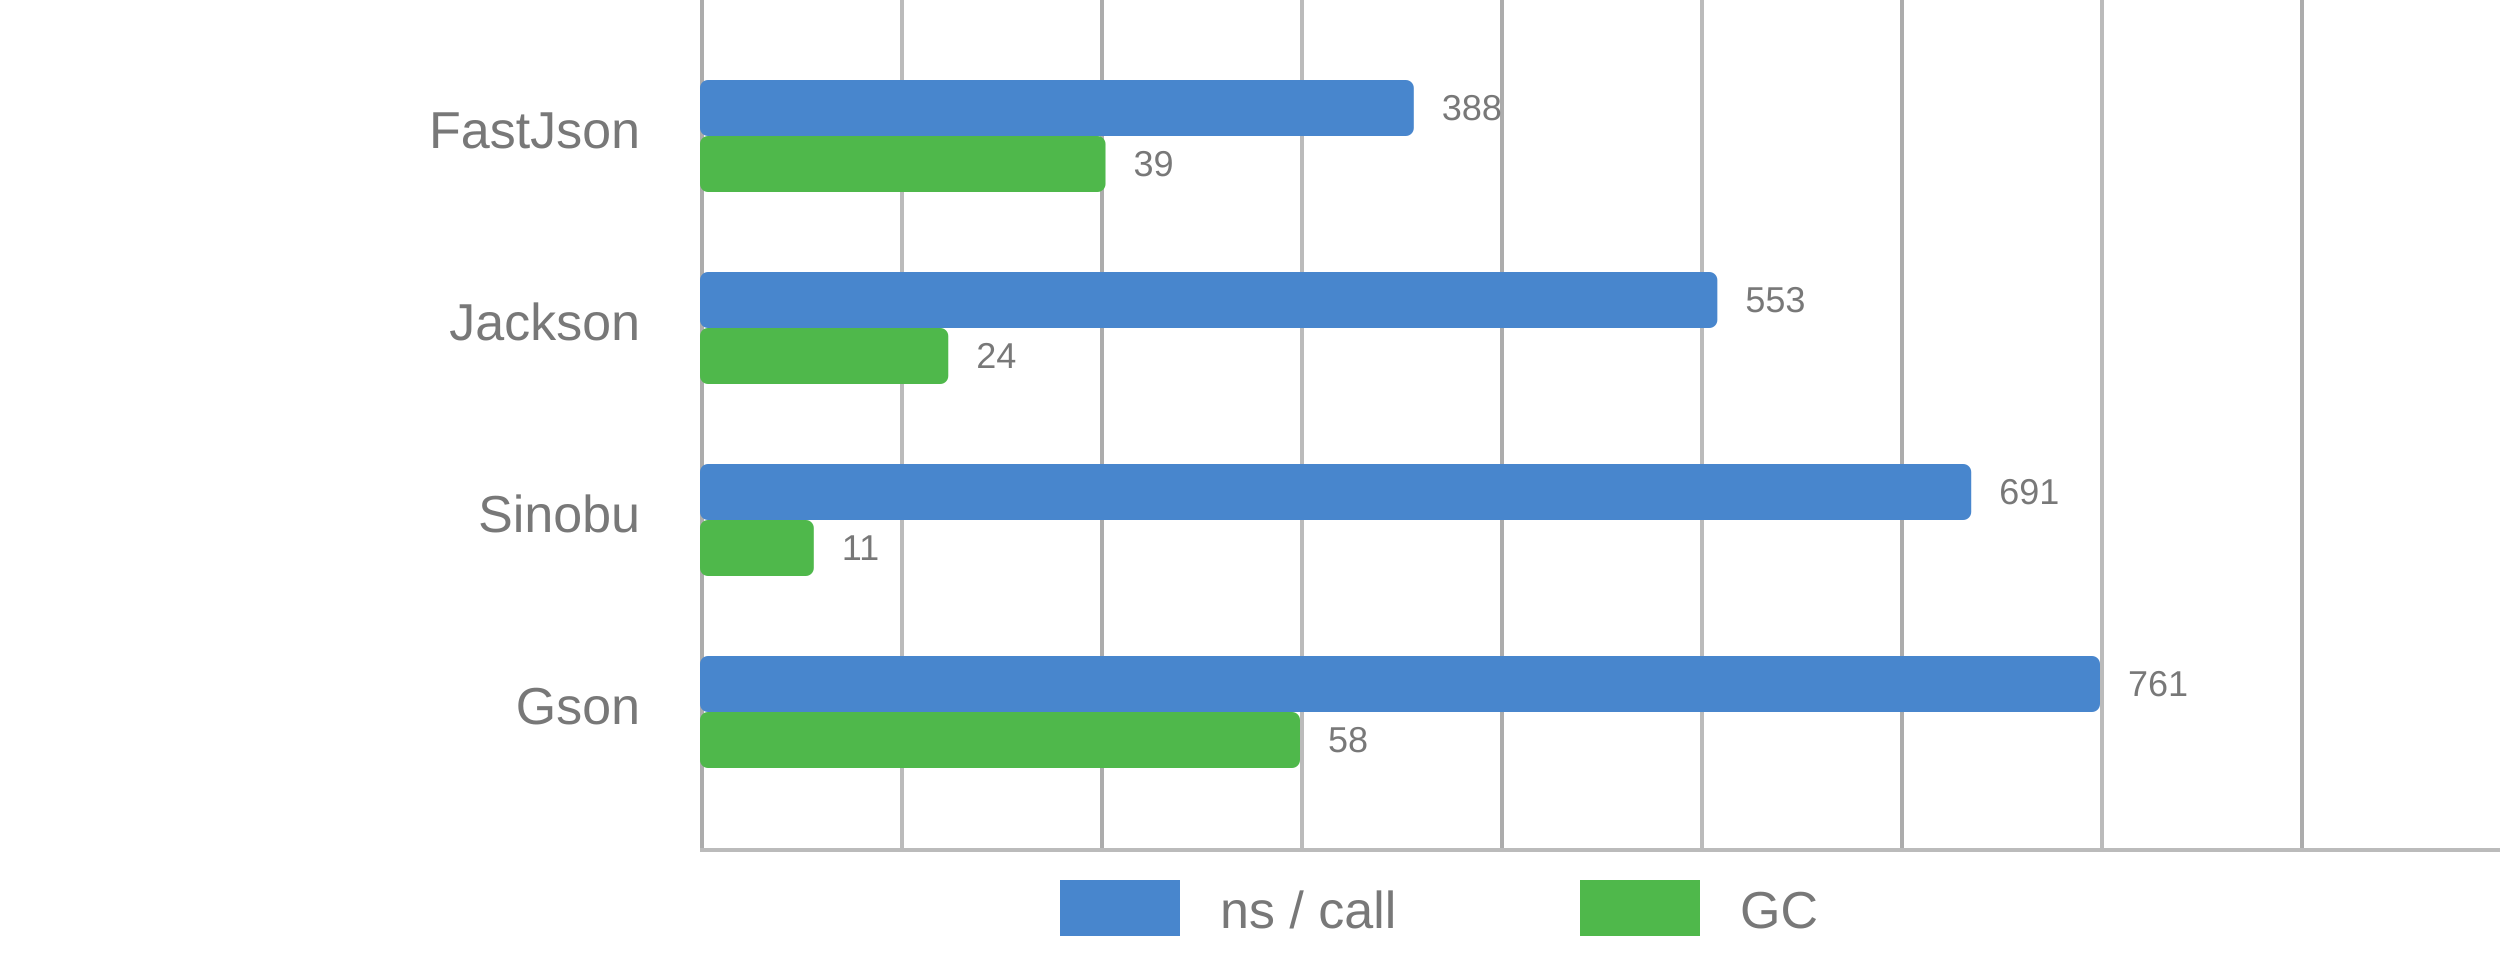
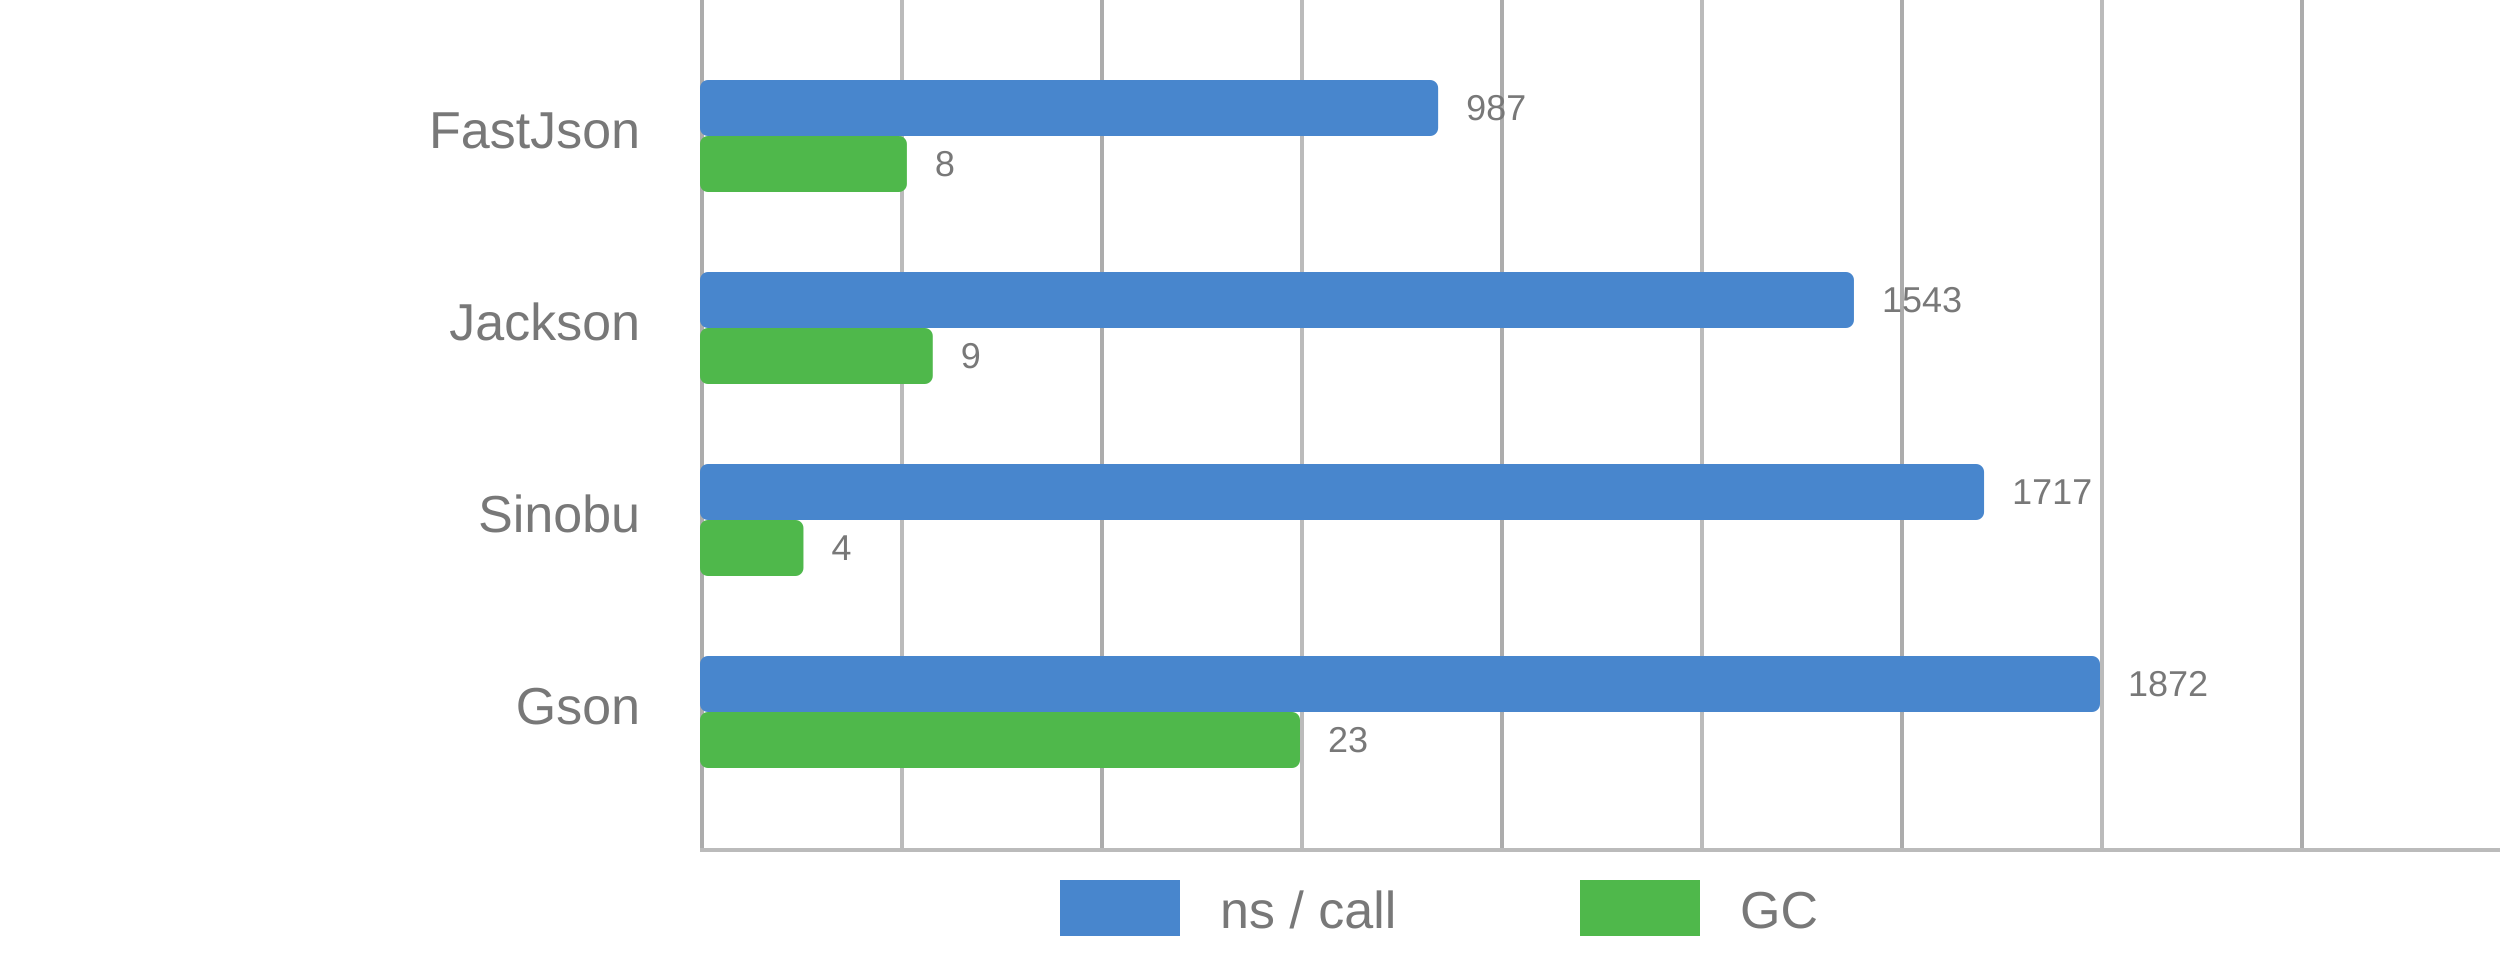
<svg xmlns="http://www.w3.org/2000/svg" viewBox="0 0 625 242">
  <style>
      text {
          font-family: Arial;
          font-size: 13px;
          fill: #787878;
      }

      .desc {
          font-size: 9px;
      }

      .vline {
          fill: #acacac;
          stroke: none;
          stroke-width: 0;
      }

      .subline {
          fill: #bbb;
          stroke: none;
          stroke-width: 0;
      }

      .call {
          fill: #4886CD;
          stroke-linejoin: round;
          height: 14px;
      }

      .gc {
          fill: #4FB84B;
          stroke-linejoin: round;
          height: 14px;
      }
  </style>
  <g>
    <rect x="175" y="0" width="1" height="212" class="vline" />
    <rect x="275" y="0" width="1" height="212" class="vline" />
    <rect x="375" y="0" width="1" height="212" class="vline" />
    <rect x="475" y="0" width="1" height="212" class="vline" />
    <rect x="575" y="0" width="1" height="212" class="vline" />
    <rect x="225" y="0" width="1" height="212" class="subline" />
    <rect x="325" y="0" width="1" height="212" class="subline" />
    <rect x="425" y="0" width="1" height="212" class="subline" />
    <rect x="525" y="0" width="1" height="212" class="subline" />
    <rect x="175" y="212" width="450" height="1" class="subline" />
    <rect x="265" y="220" width="30" class="call" />
    <text x="305" y="232">ns / call</text>
    <rect x="395" y="220" width="30" class="gc" />
    <text x="435" y="232">GC</text>
  </g>
  <g>
-     <rect x="175" y="20" width="178.449" rx="2" ry="2" class="call" />
-     <rect x="175" y="34" width="101.379" rx="2" ry="2" class="gc" />
+     <rect x="175" y="20" width="184.535" rx="2" ry="2" class="call" />
+     <rect x="175" y="34" width="51.724" rx="2" ry="2" class="gc" />
    <text x="160" y="37" text-anchor="end">FastJson</text>
-     <text x="360.449" y="30" class="desc">388</text>
-     <text x="283.379" y="44" class="desc">39</text>
+     <text x="366.535" y="30" class="desc">987</text>
+     <text x="233.724" y="44" class="desc">8</text>
  </g>
  <g>
-     <rect x="175" y="68" width="254.336" rx="2" ry="2" class="call" />
-     <rect x="175" y="82" width="62.069" rx="2" ry="2" class="gc" />
+     <rect x="175" y="68" width="288.488" rx="2" ry="2" class="call" />
+     <rect x="175" y="82" width="58.19" rx="2" ry="2" class="gc" />
    <text x="160" y="85" text-anchor="end">Jackson</text>
-     <text x="436.336" y="78" class="desc">553</text>
-     <text x="244.069" y="92" class="desc">24</text>
+     <text x="470.488" y="78" class="desc">1543</text>
+     <text x="240.19" y="92" class="desc">9</text>
  </g>
  <g>
-     <rect x="175" y="116" width="317.806" rx="2" ry="2" class="call" />
-     <rect x="175" y="130" width="28.448" rx="2" ry="2" class="gc" />
+     <rect x="175" y="116" width="321.02" rx="2" ry="2" class="call" />
+     <rect x="175" y="130" width="25.862" rx="2" ry="2" class="gc" />
    <text x="160" y="133" text-anchor="end">Sinobu</text>
-     <text x="499.806" y="126" class="desc">691</text>
-     <text x="210.448" y="140" class="desc">11</text>
+     <text x="503.02" y="126" class="desc">1717</text>
+     <text x="207.862" y="140" class="desc">4</text>
  </g>
  <g>
    <rect x="175" y="164" width="350" rx="2" ry="2" class="call" />
    <rect x="175" y="178" width="150" rx="2" ry="2" class="gc" />
    <text x="160" y="181" text-anchor="end">Gson</text>
-     <text x="532" y="174" class="desc">761</text>
-     <text x="332" y="188" class="desc">58</text>
+     <text x="532" y="174" class="desc">1872</text>
+     <text x="332" y="188" class="desc">23</text>
  </g>
</svg>
